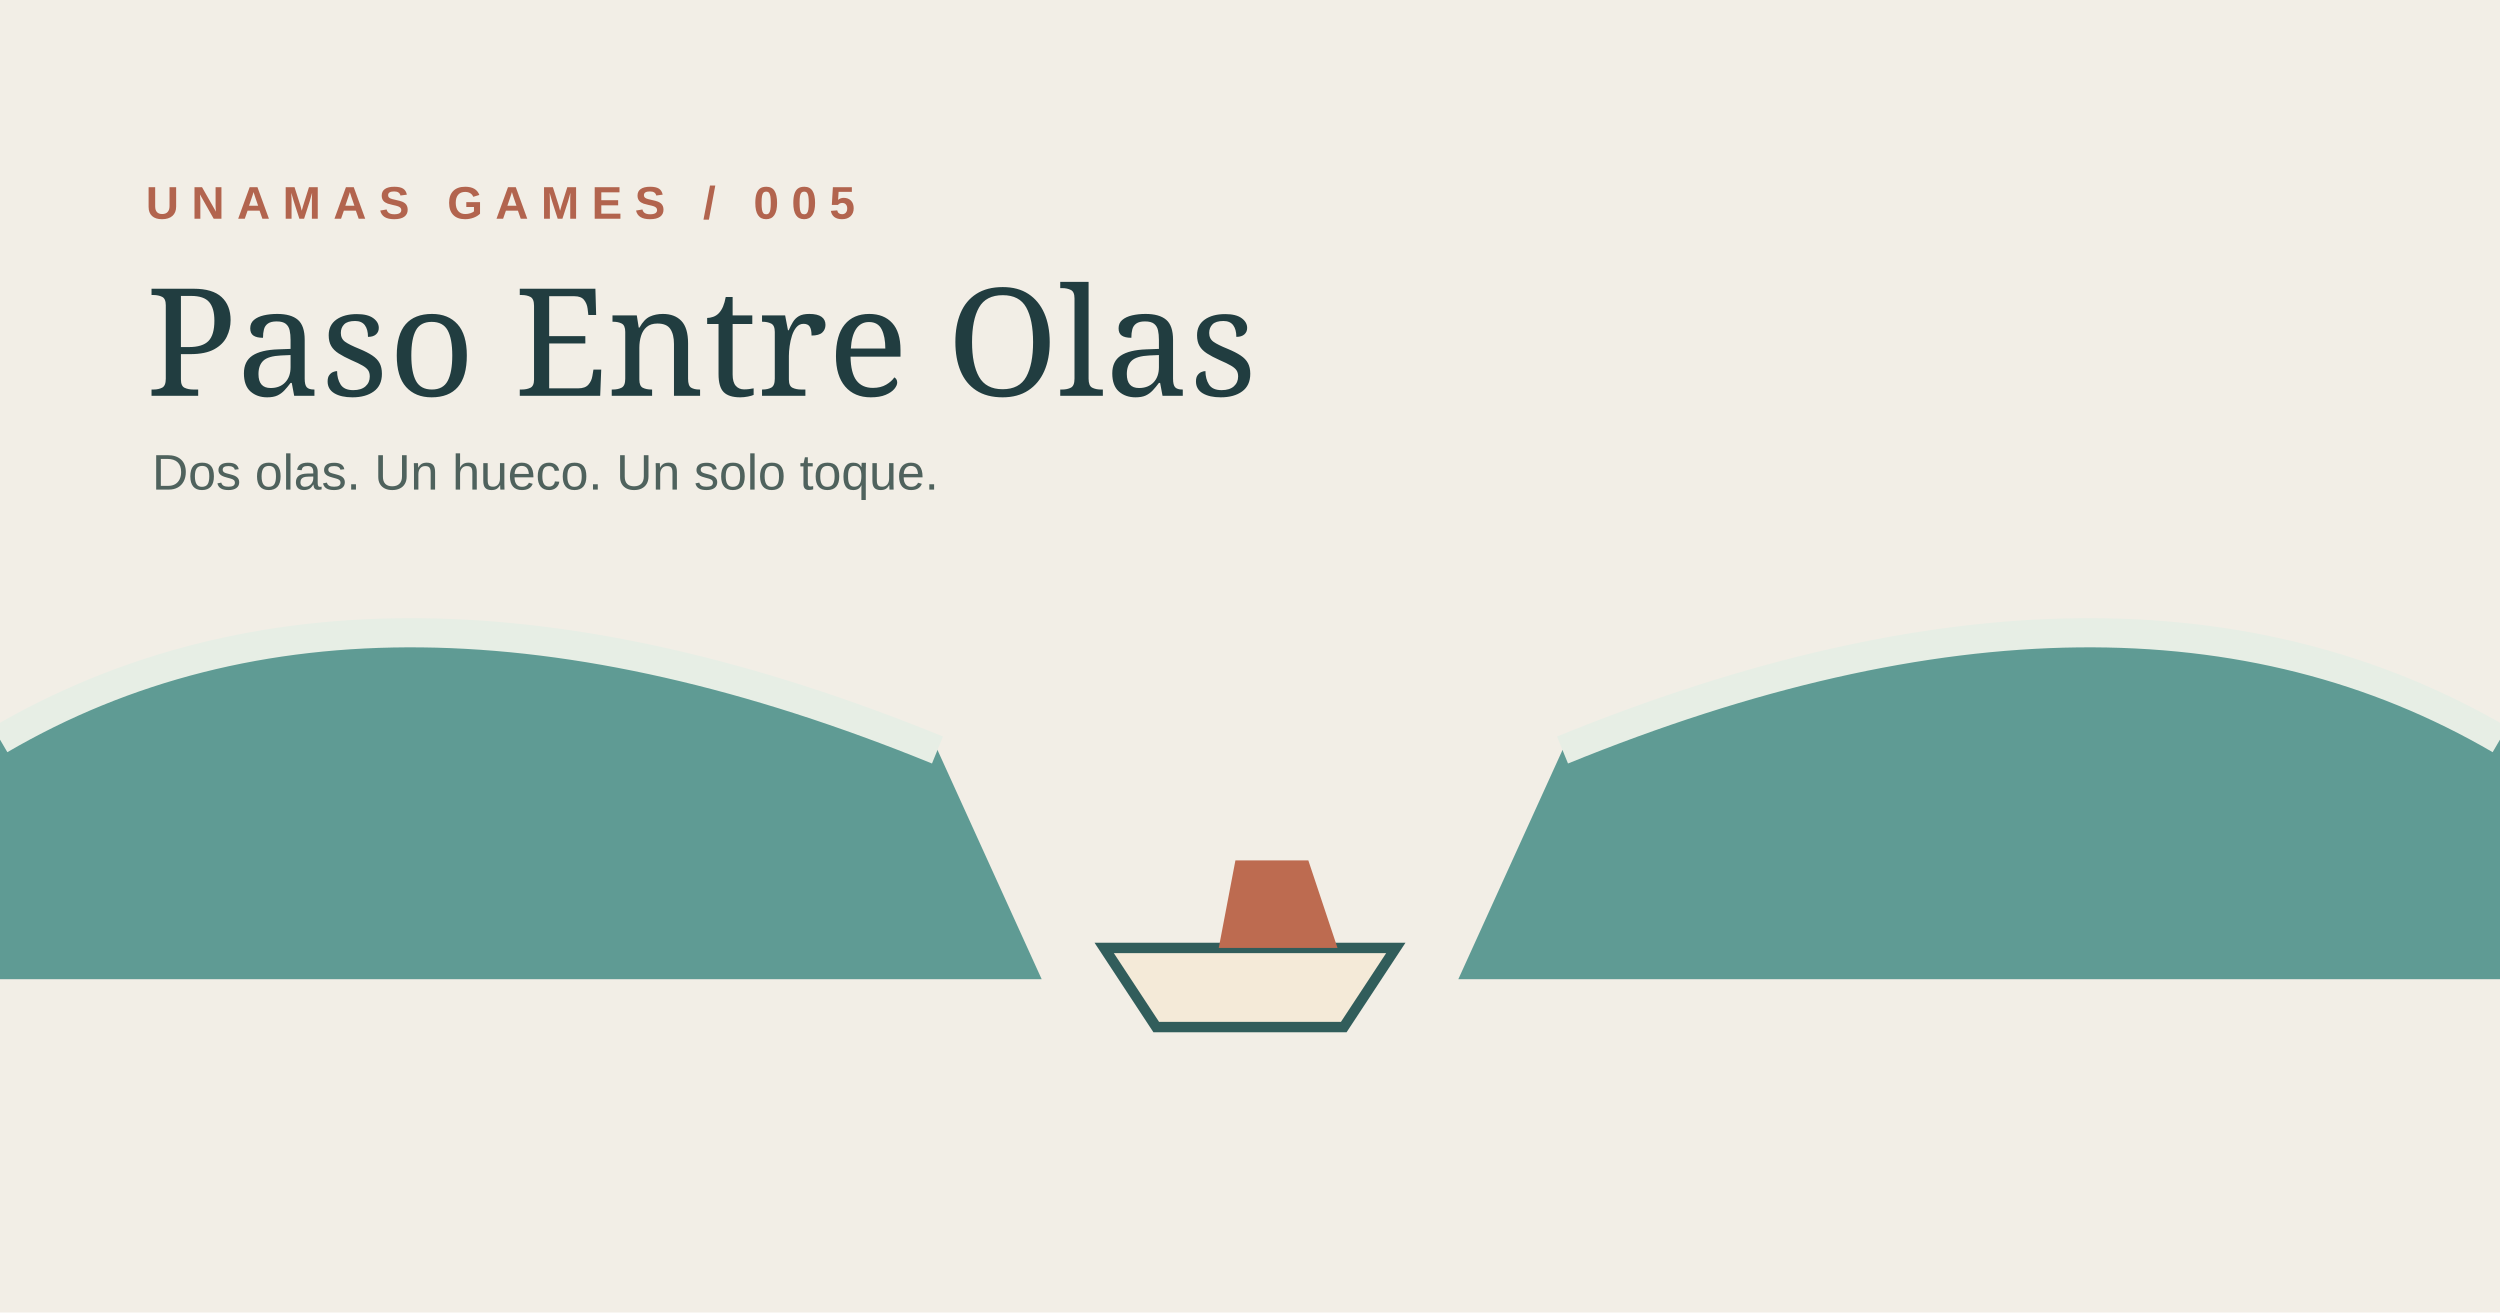
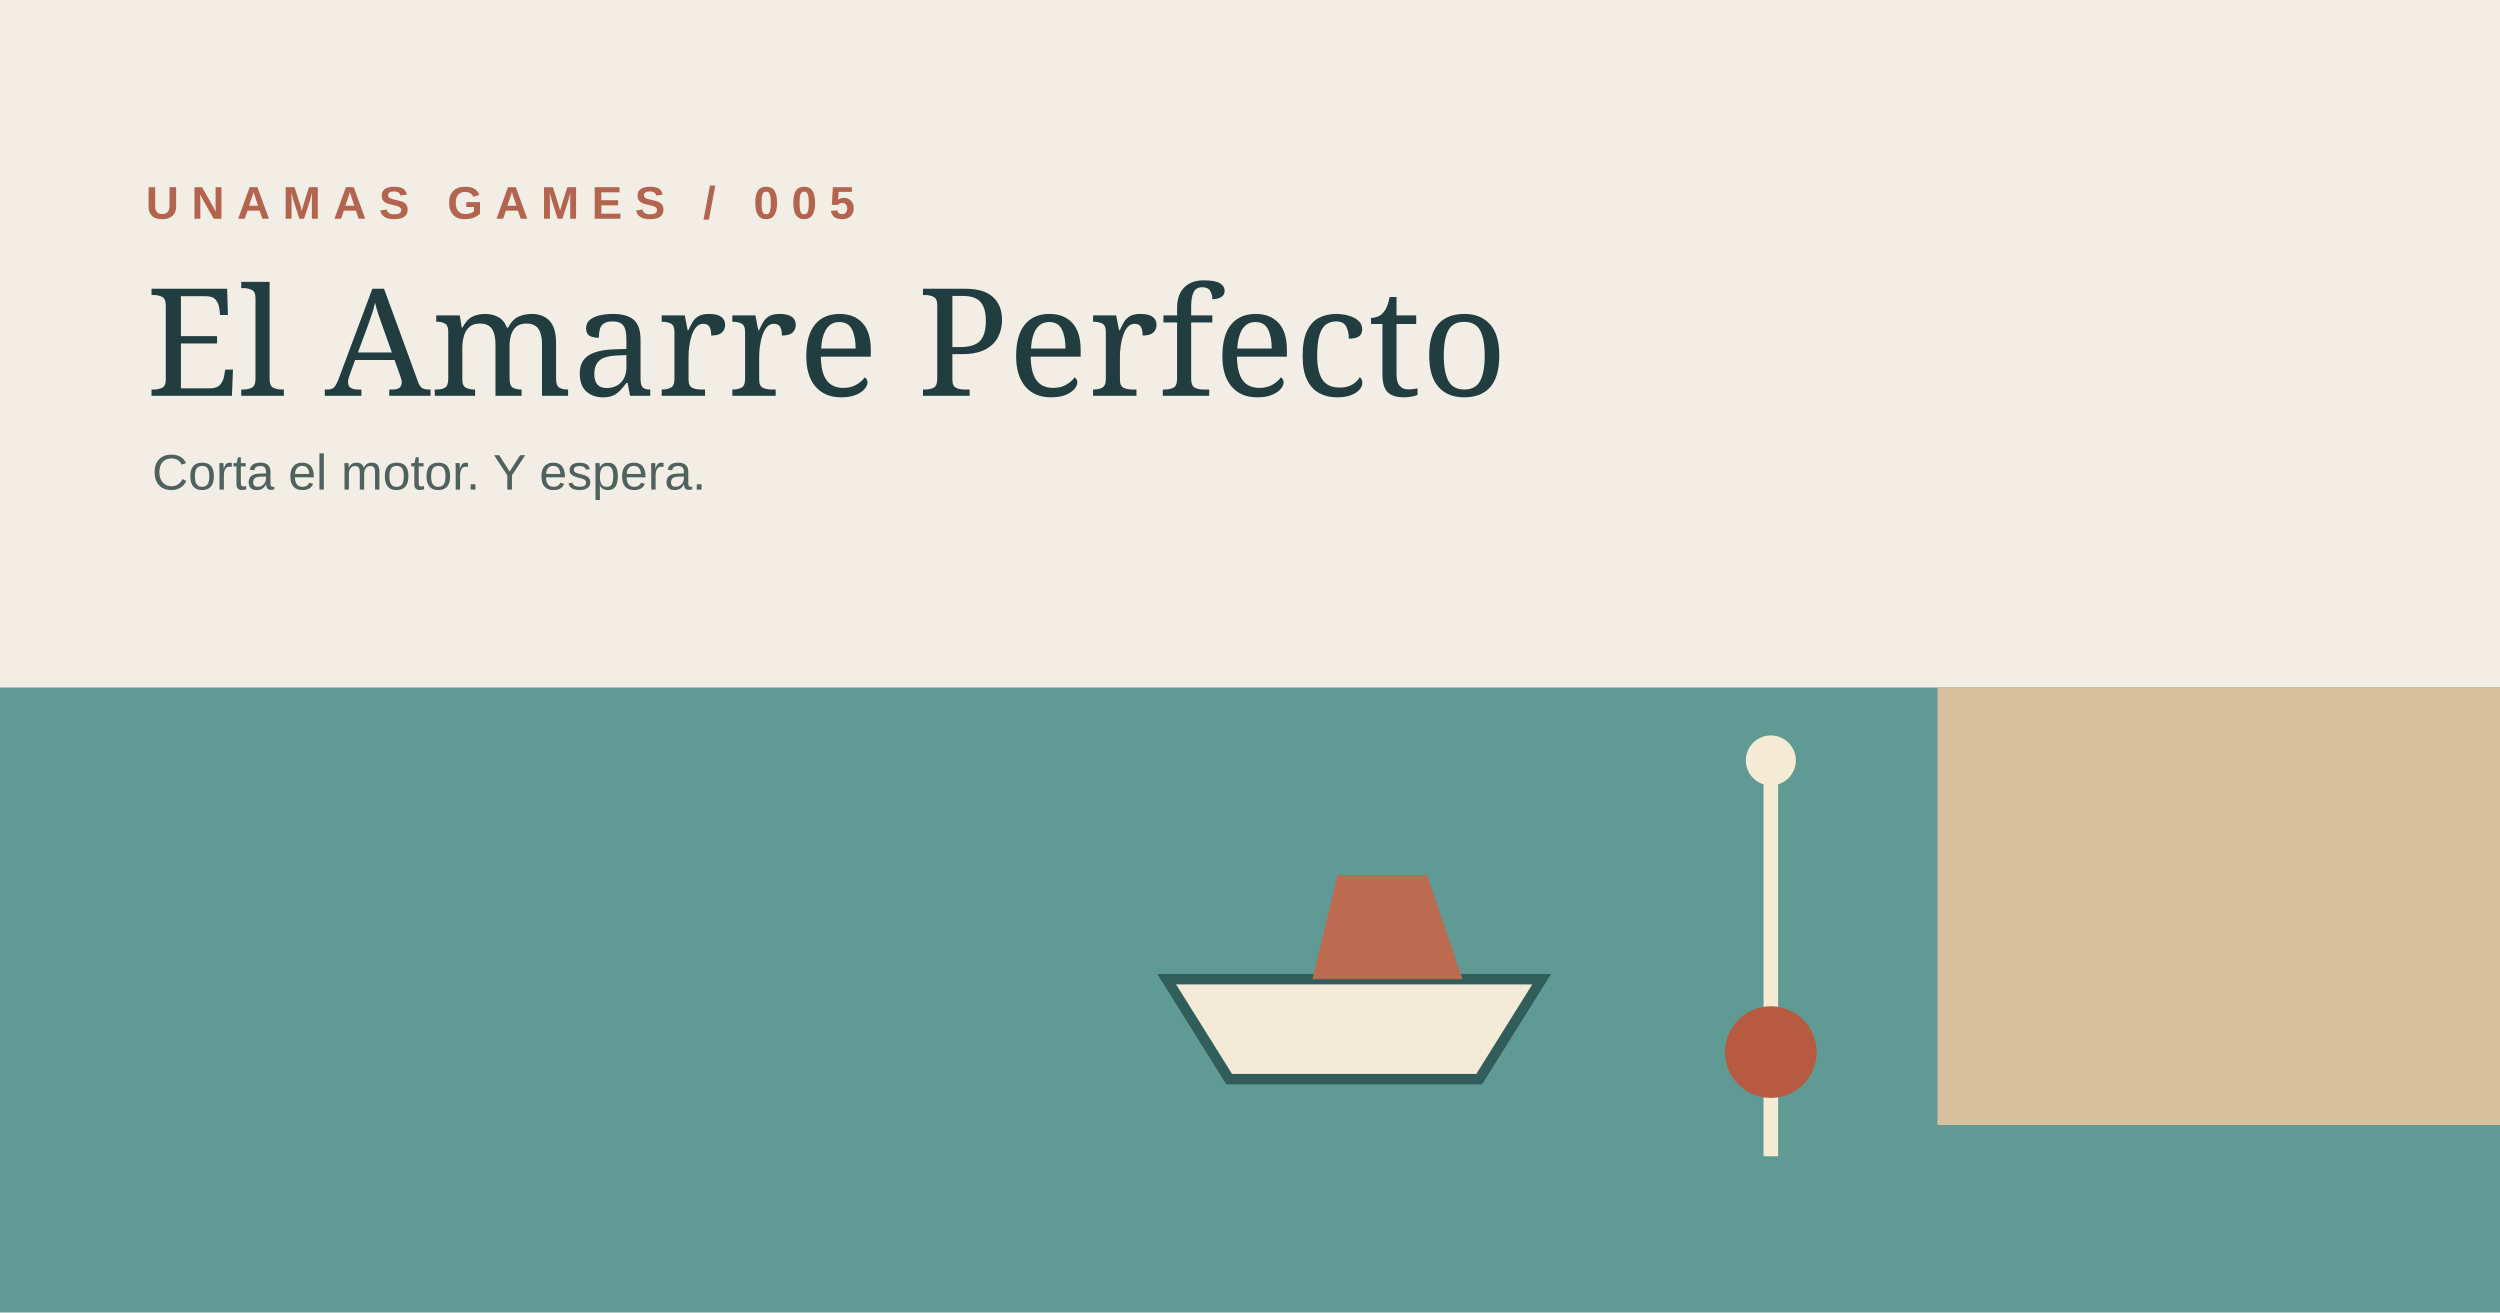
<svg xmlns="http://www.w3.org/2000/svg" viewBox="0 0 1200 630">
  <rect width="1200" height="630" fill="#f2eee6" />
-   <path d="M0 355 Q180 250 450 360 L500 470 H0Z" fill="#5f9b94" />
-   <path d="M1200 355 Q1020 250 750 360 L700 470 H1200Z" fill="#5f9b94" />
-   <path d="M0 355 Q180 250 450 360" fill="none" stroke="#e7eee5" stroke-width="14" />
-   <path d="M1200 355 Q1020 250 750 360" fill="none" stroke="#e7eee5" stroke-width="14" />
-   <g transform="translate(600 455)">
-     <path d="M-70 0H70L45 38H-45Z" fill="#f4ead8" stroke="#315d5b" stroke-width="5" />
-     <path d="M-15 0L-7-42H28L42 0Z" fill="#bd6b50" />
+   <rect y="330" width="1200" height="300" fill="#5f9b94" />
+   <rect x="930" y="330" width="270" height="210" fill="#d7c09b" />
+   <line x1="850" y1="365" x2="850" y2="555" stroke="#f5ead4" stroke-width="7" />
+   <circle cx="850" cy="365" r="12" fill="#f5ead4" />
+   <circle cx="850" cy="505" r="22" fill="#b75a42" />
+   <g transform="translate(650 470)">
+     <path d="M-90 0H90L60 48H-60Z" fill="#f4ead8" stroke="#315d5b" stroke-width="5" />
+     <path d="M-20 0L-8-50H35L52 0Z" fill="#bd6b50" />
  </g>
  <text x="70" y="105" font-family="Arial,sans-serif" font-size="22" font-weight="700" letter-spacing="6" fill="#b2644e">UNAMAS GAMES / 005</text>
-   <text x="70" y="190" font-family="Georgia,serif" font-size="72" fill="#213d40">Paso Entre Olas</text>
-   <text x="73" y="235" font-family="Arial,sans-serif" font-size="24" fill="#4f625d">Dos olas. Un hueco. Un solo toque.</text>
+   <text x="70" y="190" font-family="Georgia,serif" font-size="72" fill="#213d40">El Amarre Perfecto</text>
+   <text x="73" y="235" font-family="Arial,sans-serif" font-size="24" fill="#4f625d">Corta el motor. Y espera.</text>
</svg>
